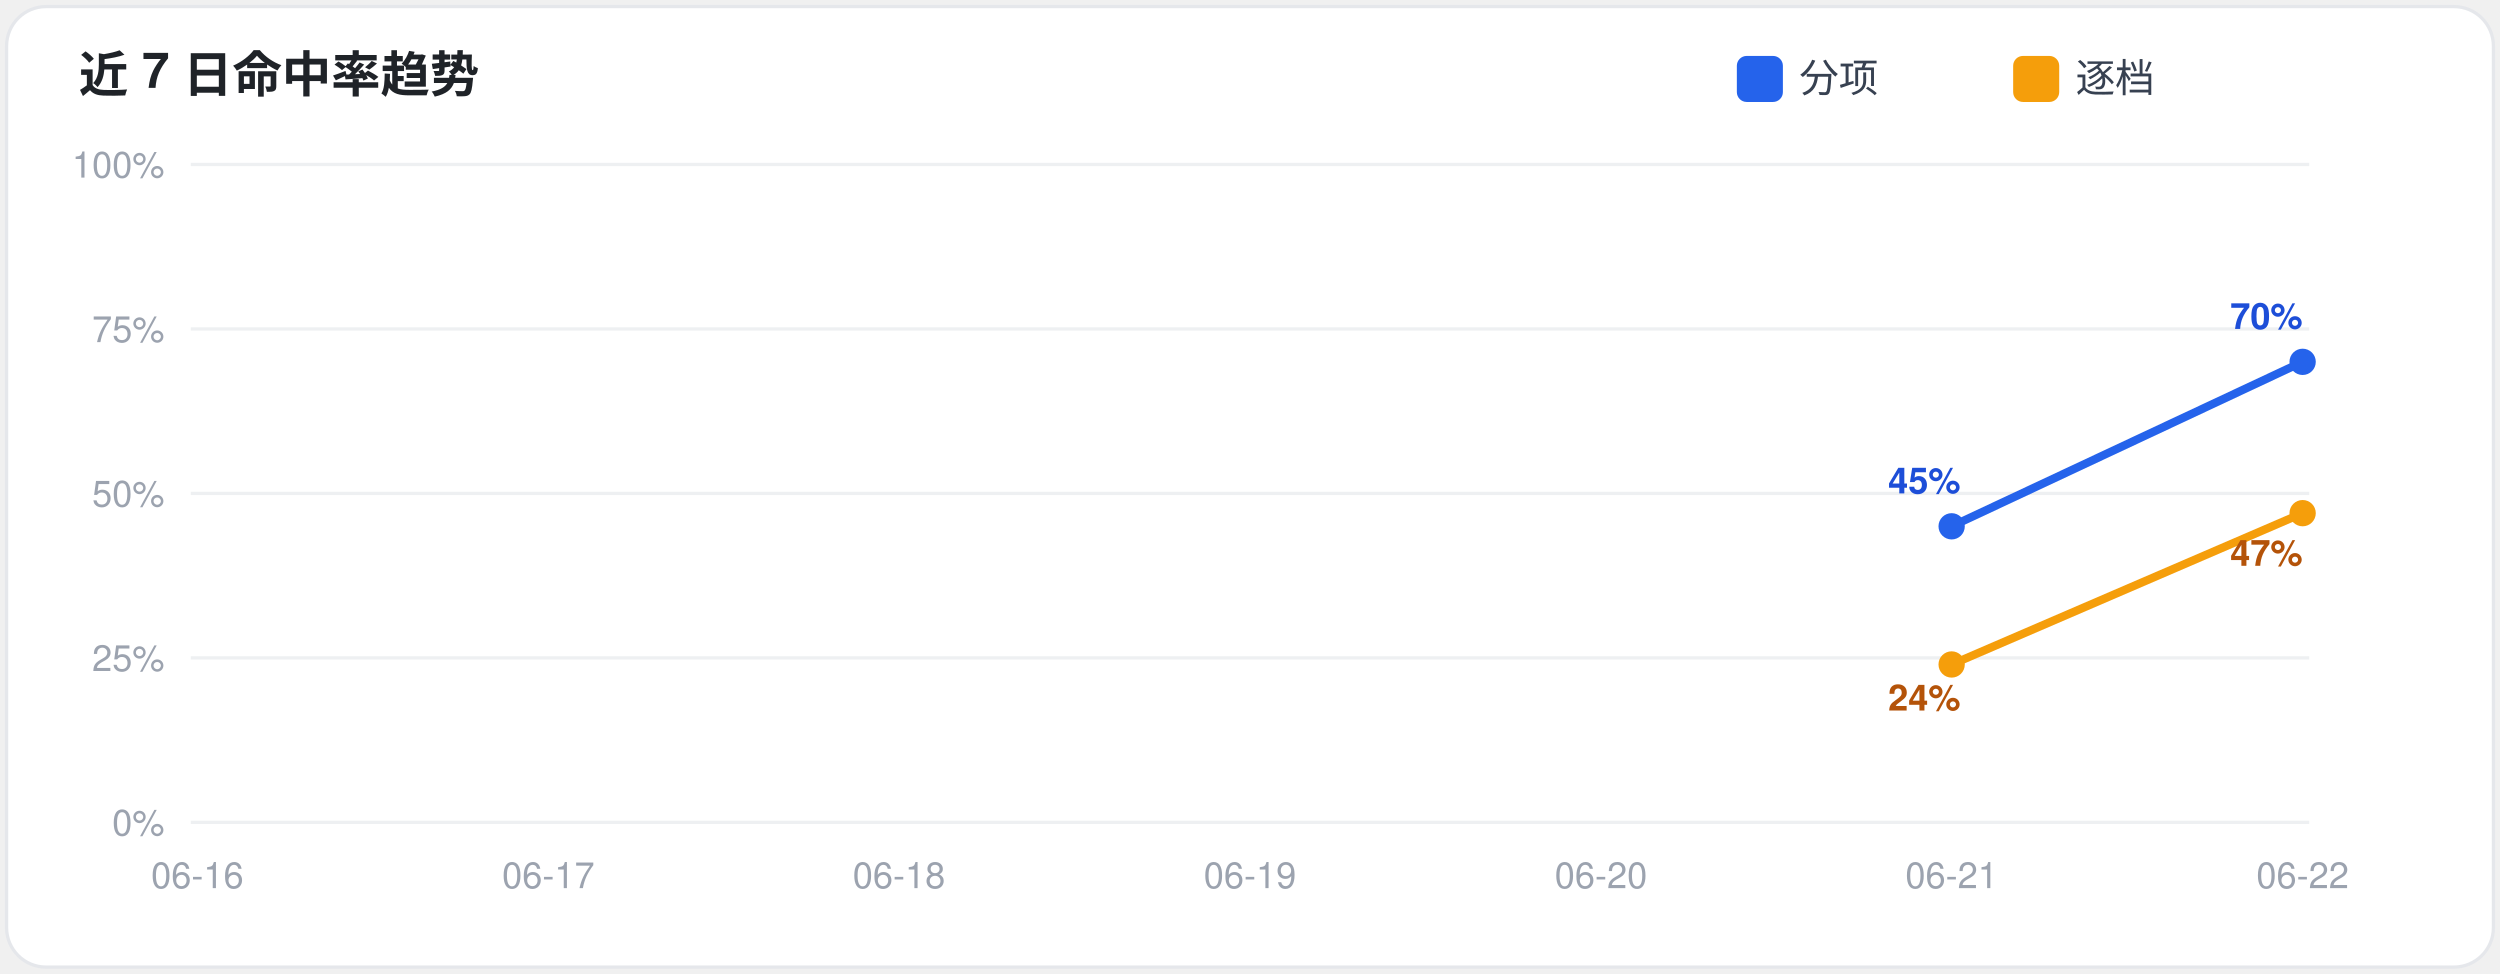
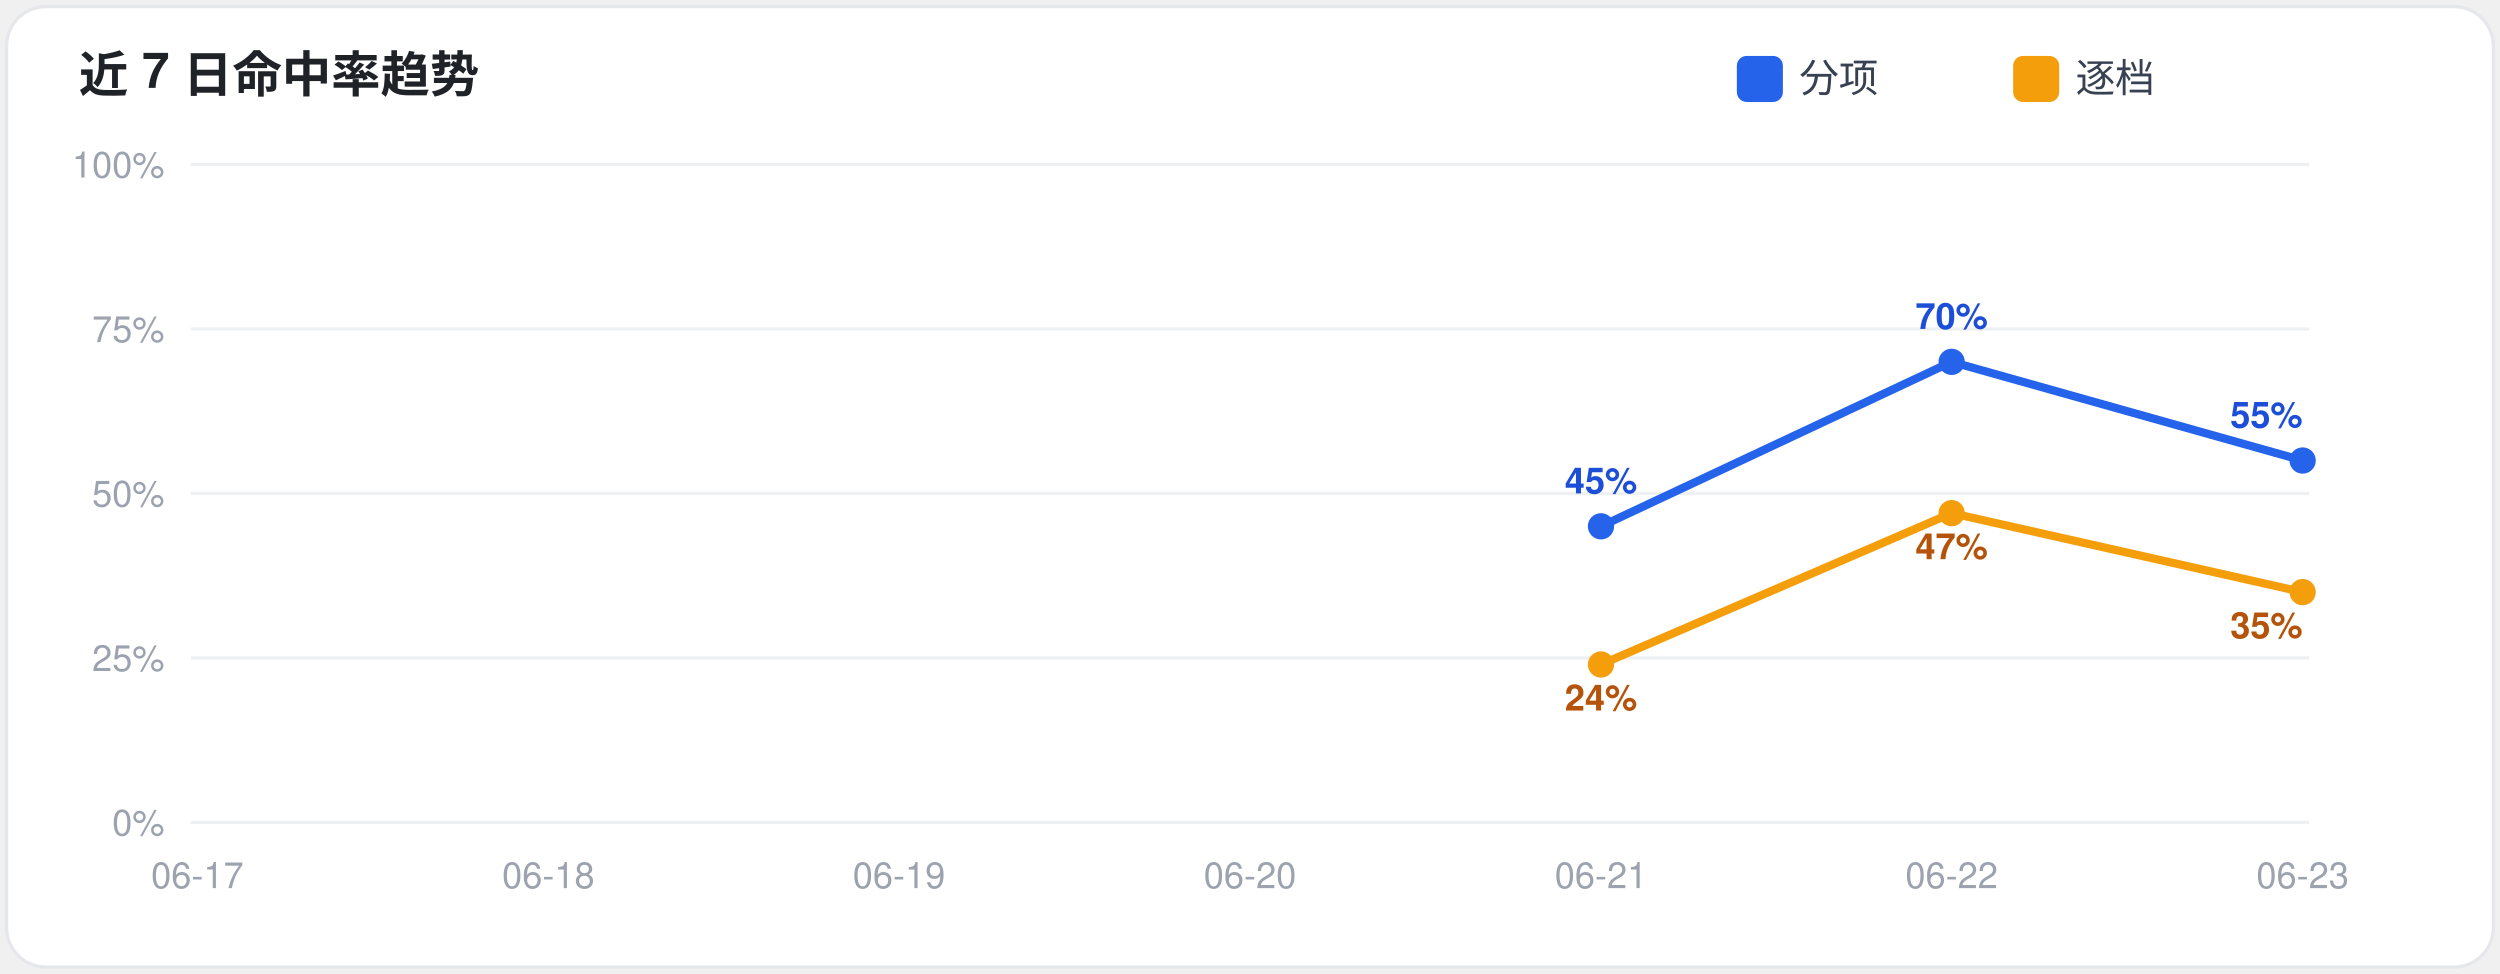
<svg xmlns="http://www.w3.org/2000/svg" viewBox="0 0 760 296" font-family="-apple-system, BlinkMacSystemFont, Segoe UI, Helvetica, Arial, sans-serif">
  <rect x="2" y="2" width="756" height="292" rx="12" fill="#ffffff" stroke="#e5e7eb" />
  <text x="24" y="28" font-size="15" font-weight="700" fill="#1f2328">近 7 日命中率趋势</text>
  <rect x="528" y="17" width="14" height="14" rx="3" fill="#2563eb" />
  <text x="547" y="28" font-size="12" fill="#374151">分项</text>
  <rect x="612" y="17" width="14" height="14" rx="3" fill="#f59e0b" />
  <text x="631" y="28" font-size="12" fill="#374151">逐档</text>
  <g stroke="#eef0f2" stroke-width="1">
    <line x1="58" y1="50" x2="702" y2="50" />
    <line x1="58" y1="100" x2="702" y2="100" />
    <line x1="58" y1="150" x2="702" y2="150" />
    <line x1="58" y1="200" x2="702" y2="200" />
    <line x1="58" y1="250" x2="702" y2="250" />
  </g>
  <g font-size="11" fill="#9ca3af" text-anchor="end">
    <text x="50" y="54">100%</text>
    <text x="50" y="104">75%</text>
    <text x="50" y="154">50%</text>
    <text x="50" y="204">25%</text>
    <text x="50" y="254">0%</text>
  </g>
  <g font-size="11" fill="#9ca3af" text-anchor="middle">
-     <text x="60" y="270">06-16</text>
-     <text x="166.7" y="270">06-17</text>
-     <text x="273.3" y="270">06-18</text>
-     <text x="380" y="270">06-19</text>
-     <text x="486.7" y="270">06-20</text>
-     <text x="593.3" y="270">06-21</text>
-     <text x="700" y="270">06-22</text>
+     <text x="60" y="270">06-17</text>
+     <text x="166.7" y="270">06-18</text>
+     <text x="273.3" y="270">06-19</text>
+     <text x="380" y="270">06-20</text>
+     <text x="486.7" y="270">06-21</text>
+     <text x="593.3" y="270">06-22</text>
+     <text x="700" y="270">06-23</text>
  </g>
-   <polyline points="593.3,202 700,156" fill="none" stroke="#f59e0b" stroke-width="2.5" />
-   <circle cx="593.3" cy="202" r="4" fill="#f59e0b" />
-   <circle cx="700" cy="156" r="4" fill="#f59e0b" />
-   <text x="585" y="216" font-size="11" font-weight="600" fill="#b45309" text-anchor="middle">24%</text>
-   <text x="700" y="172" font-size="11" font-weight="600" fill="#b45309" text-anchor="end">47%</text>
-   <polyline points="593.3,160 700,110" fill="none" stroke="#2563eb" stroke-width="2.5" />
-   <circle cx="593.3" cy="160" r="4" fill="#2563eb" />
-   <circle cx="700" cy="110" r="4" fill="#2563eb" />
-   <text x="585" y="150" font-size="11" font-weight="600" fill="#1d4ed8" text-anchor="middle">45%</text>
-   <text x="700" y="100" font-size="11" font-weight="600" fill="#1d4ed8" text-anchor="end">70%</text>
+   <polyline points="486.7,202 593.3,156 700,180" fill="none" stroke="#f59e0b" stroke-width="2.5" />
+   <circle cx="486.7" cy="202" r="4" fill="#f59e0b" />
+   <circle cx="593.3" cy="156" r="4" fill="#f59e0b" />
+   <circle cx="700" cy="180" r="4" fill="#f59e0b" />
+   <text x="486.7" y="216" font-size="11" font-weight="600" fill="#b45309" text-anchor="middle">24%</text>
+   <text x="593.3" y="170" font-size="11" font-weight="600" fill="#b45309" text-anchor="middle">47%</text>
+   <text x="700" y="194" font-size="11" font-weight="600" fill="#b45309" text-anchor="end">35%</text>
+   <polyline points="486.7,160 593.3,110 700,140" fill="none" stroke="#2563eb" stroke-width="2.5" />
+   <circle cx="486.7" cy="160" r="4" fill="#2563eb" />
+   <circle cx="593.3" cy="110" r="4" fill="#2563eb" />
+   <circle cx="700" cy="140" r="4" fill="#2563eb" />
+   <text x="486.7" y="150" font-size="11" font-weight="600" fill="#1d4ed8" text-anchor="middle">45%</text>
+   <text x="593.3" y="100" font-size="11" font-weight="600" fill="#1d4ed8" text-anchor="middle">70%</text>
+   <text x="700" y="130" font-size="11" font-weight="600" fill="#1d4ed8" text-anchor="end">55%</text>
</svg>
